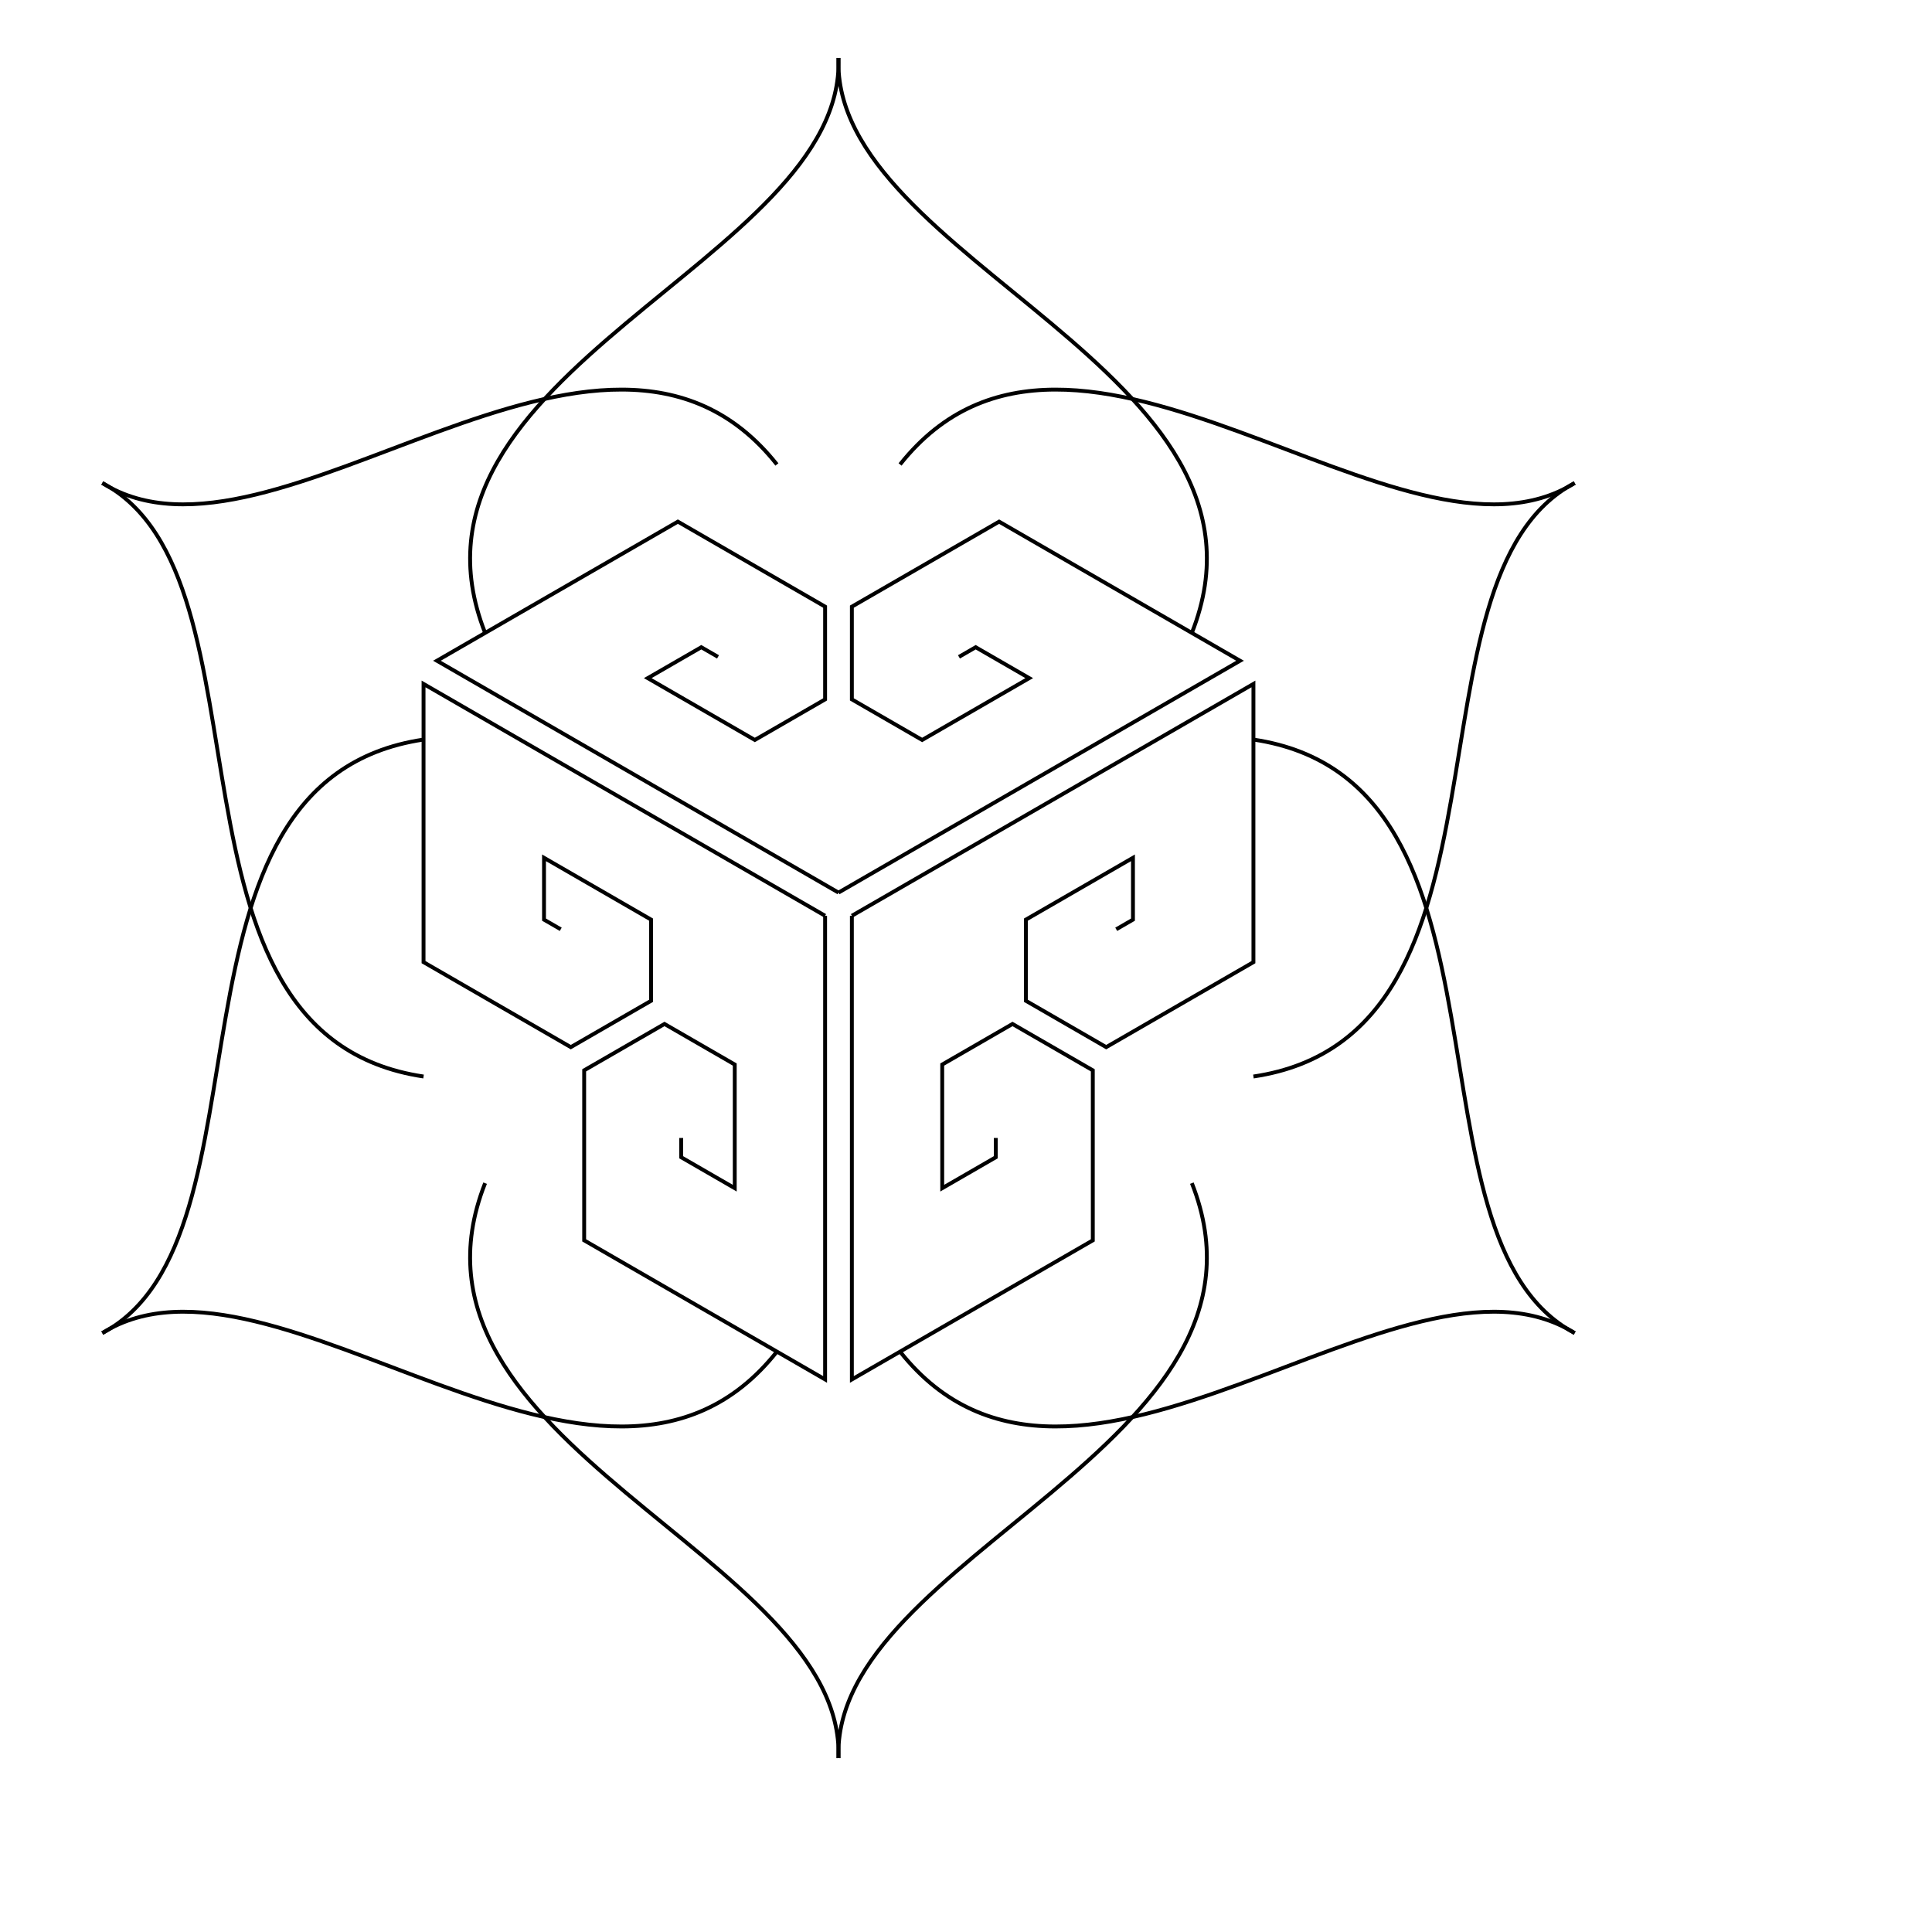
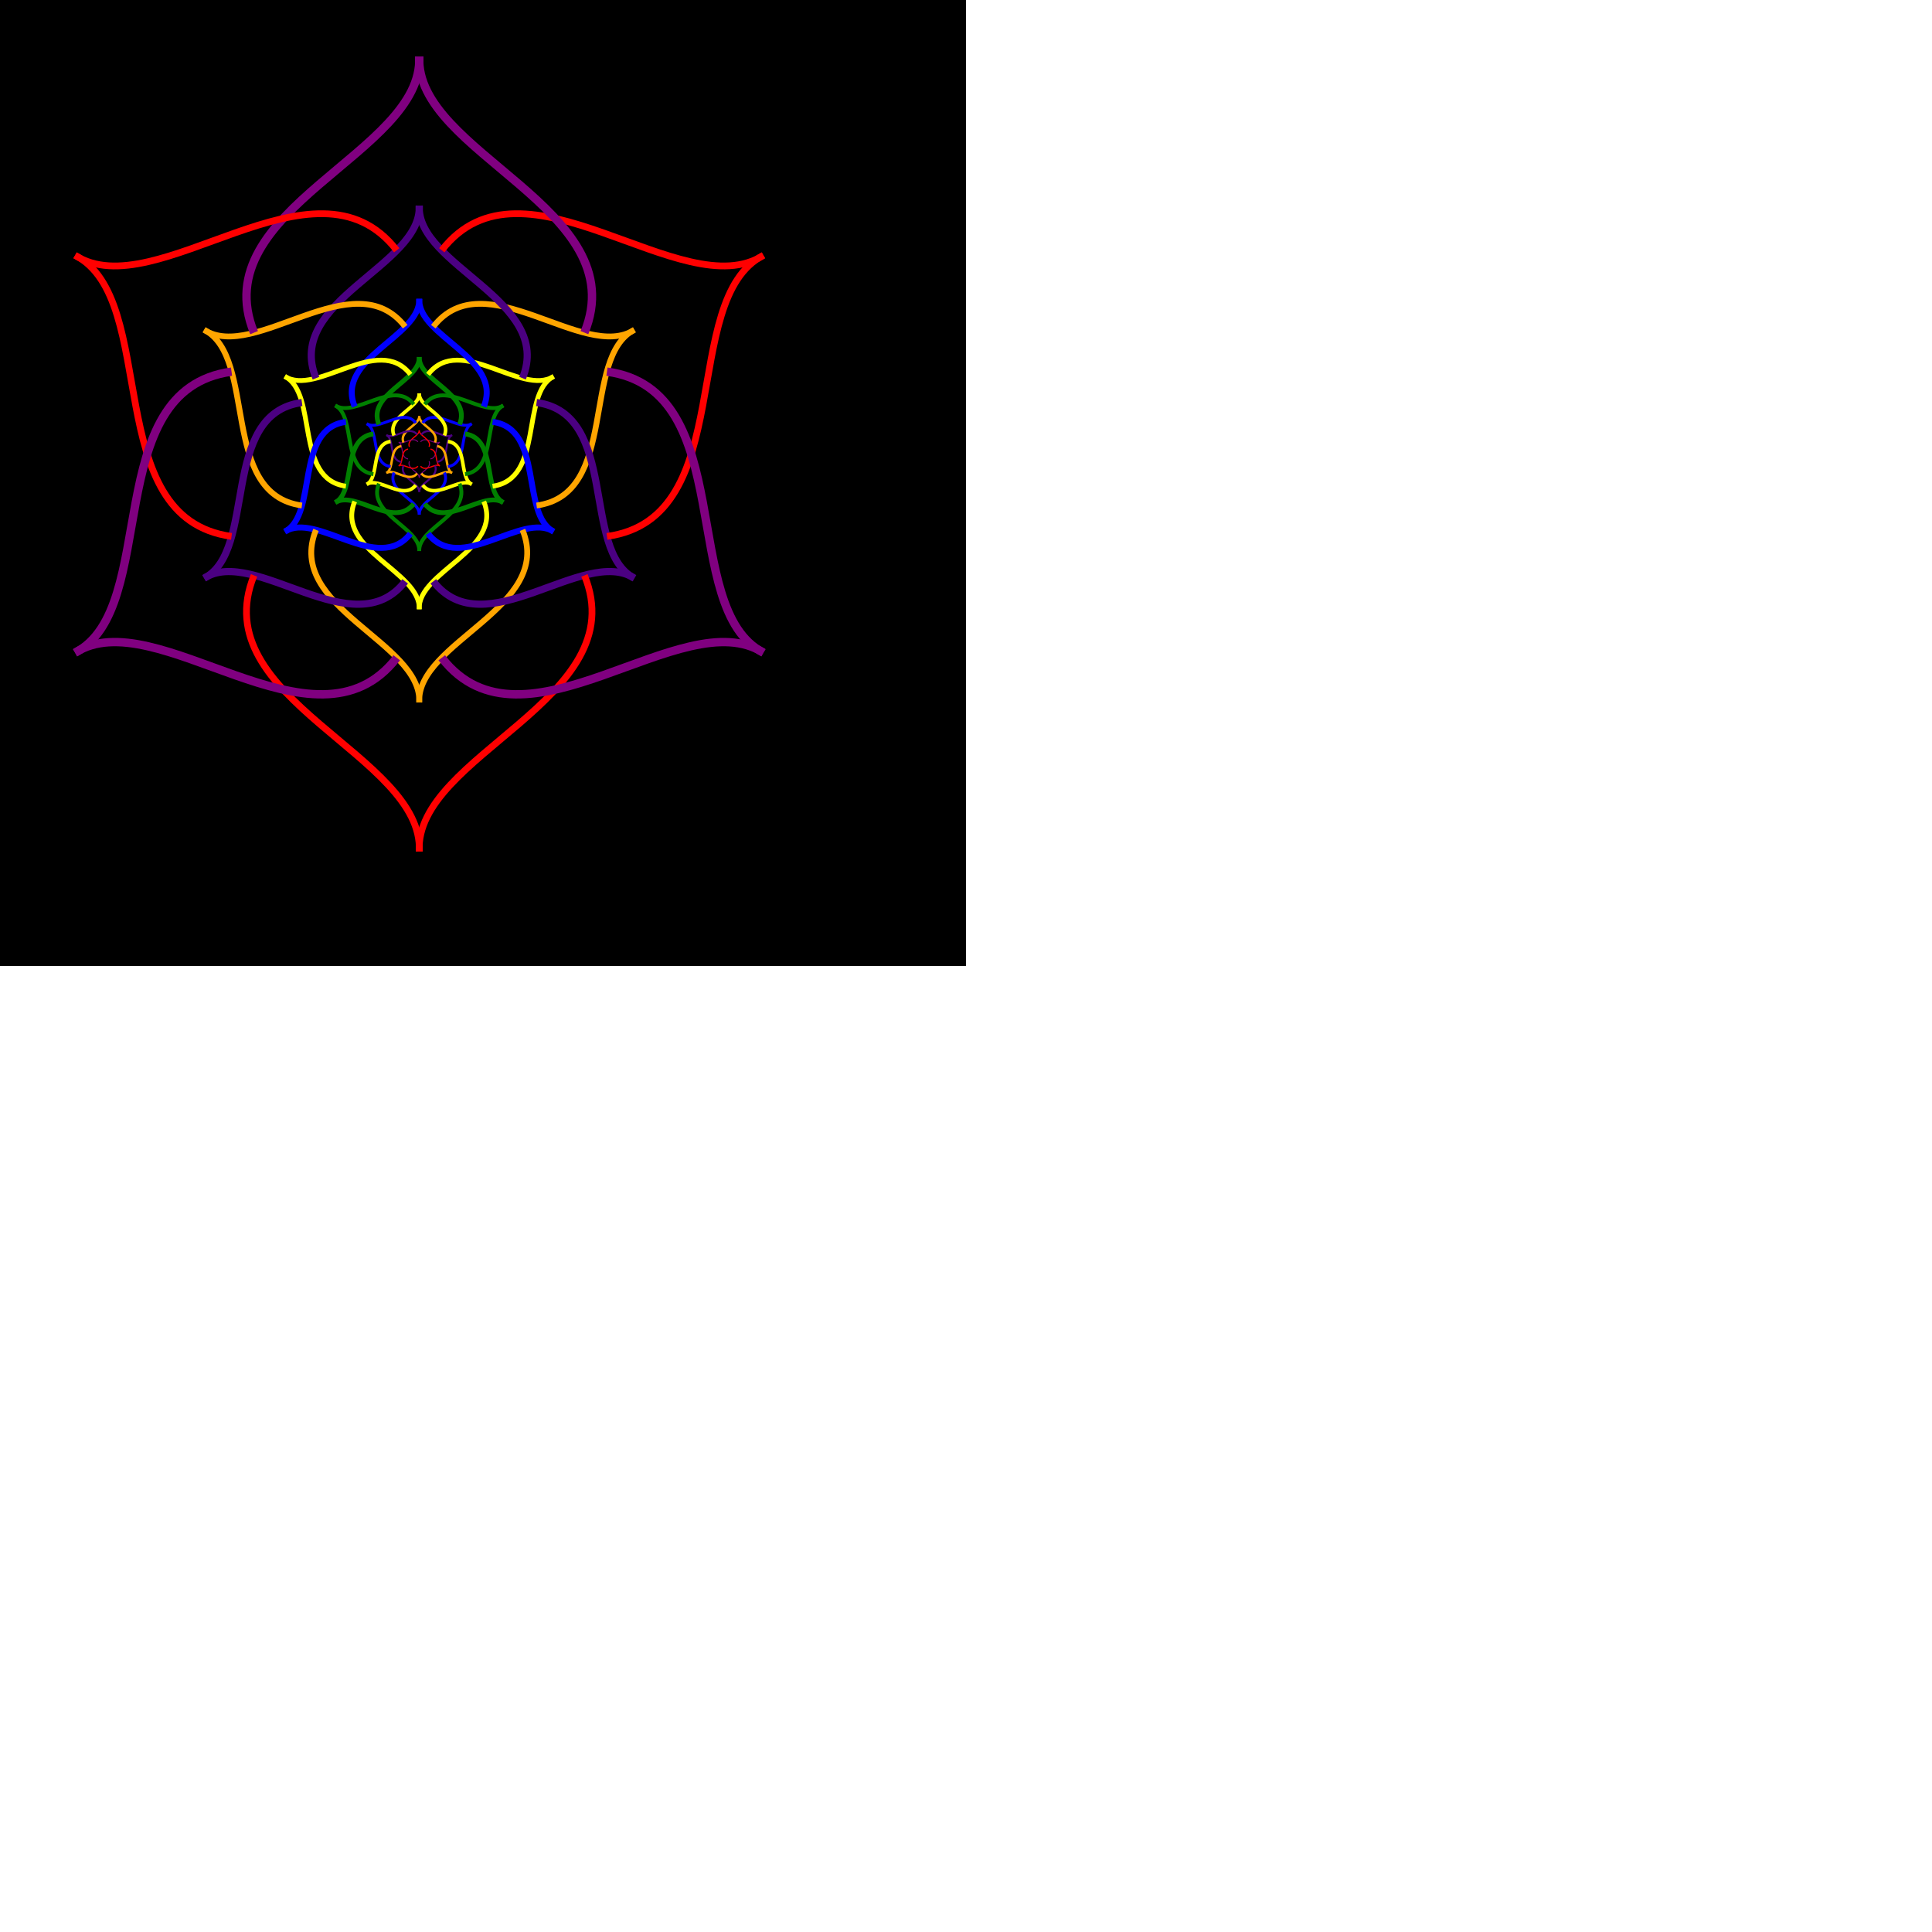
- <svg xmlns="http://www.w3.org/2000/svg" width="500" height="500" viewPort="0 0 120 120" version="1.1">
-   <polyline fill="none" stroke="black" points="217,231 113.077,171 175.431,135 213.536,157 213.536,181 195.349,191.5 167.637,175.5 181.493,167.5 185.823,170 " />
-   <path fill="none" stroke="black" d="M 125.548,163.8  C 98.811,96.116 218.937,67.442 217,15 " />
-   <path fill="none" stroke="black" d="M 232.935,120.2  C 278.183,63.203 363.078,152.898 407.526,125 " />
-   <polyline fill="none" stroke="black" points="217,231 320.923,171 258.569,135 220.464,157 220.464,181 238.651,191.5 266.363,175.5 252.507,167.5 248.177,170 " />
-   <path fill="none" stroke="black" d="M 308.452,163.8  C 335.189,96.116 215.063,67.442 217,15 " />
-   <path fill="none" stroke="black" d="M 324.387,278.6  C 396.372,267.913 361.141,149.544 407.526,125 " />
-   <polyline fill="none" stroke="black" points="220.464,237 324.387,177 324.387,249 286.282,271 265.497,259 265.497,238 293.21,222 293.21,238 288.88,240.5 " />
-   <path fill="none" stroke="black" d="M 324.387,191.4  C 396.372,202.087 361.141,320.456 407.526,345 " />
-   <path fill="none" stroke="black" d="M 308.452,306.2  C 335.189,373.884 215.063,402.558 217,455 " />
-   <polyline fill="none" stroke="black" points="220.464,237 220.464,357 282.818,321 282.818,277 262.033,265 243.847,275.5 243.847,307.5 257.703,299.5 257.703,294.5 " />
-   <path fill="none" stroke="black" d="M 232.935,349.8  C 278.183,406.797 363.078,317.102 407.526,345 " />
-   <path fill="none" stroke="black" d="M 125.548,306.2  C 98.811,373.884 218.937,402.558 217,455 " />
-   <polyline fill="none" stroke="black" points="213.536,237 213.536,357 151.182,321 151.182,277 171.967,265 190.153,275.5 190.153,307.5 176.297,299.5 176.297,294.5 " />
-   <path fill="none" stroke="black" d="M 201.065,349.8  C 155.817,406.797 70.922,317.102 26.474,345 " />
-   <path fill="none" stroke="black" d="M 109.613,278.6  C 37.628,267.913 72.859,149.544 26.474,125 " />
-   <polyline fill="none" stroke="black" points="213.536,237 109.613,177 109.613,249 147.718,271 168.503,259 168.503,238 140.79,222 140.79,238 145.12,240.5 " />
-   <path fill="none" stroke="black" d="M 109.613,191.4  C 37.628,202.087 72.859,320.456 26.474,345 " />
-   <path fill="none" stroke="black" d="M 201.065,120.2  C 155.817,63.203 70.922,152.898 26.474,125 " />
+ <svg xmlns="http://www.w3.org/2000/svg" width="1000" height="1000" viewPort="0 0 120 120" version="1.1">
+   <rect x="0" y="0" width="500" height="500" fill="black" />
+   <path fill="none" stroke="red" stroke-width="0.618" d="M 211.904,231.255  C 210.339,227.427 217.145,225.718 217,222.74 " />
+   <path fill="none" stroke="purple" stroke-width="0.5" d="M 217.695,228.714  C 220.228,225.445 225.111,230.485 227.618,228.87 " />
+   <path fill="none" stroke="red" stroke-width="0.618" d="M 222.096,231.255  C 223.661,227.427 216.855,225.718 217,222.74 " />
+   <path fill="none" stroke="purple" stroke-width="0.5" d="M 222.791,237.541  C 226.888,236.982 224.966,230.233 227.618,228.87 " />
+   <path fill="none" stroke="red" stroke-width="0.618" d="M 222.791,232.459  C 226.888,233.018 224.966,239.767 227.618,241.13 " />
+   <path fill="none" stroke="purple" stroke-width="0.5" d="M 222.096,238.745  C 223.661,242.573 216.855,244.282 217,247.26 " />
+   <path fill="none" stroke="red" stroke-width="0.618" d="M 217.695,241.286  C 220.228,244.555 225.111,239.515 227.618,241.13 " />
+   <path fill="none" stroke="purple" stroke-width="0.5" d="M 211.904,238.745  C 210.339,242.573 217.145,244.282 217,247.26 " />
+   <path fill="none" stroke="red" stroke-width="0.618" d="M 216.305,241.286  C 213.772,244.555 208.889,239.515 206.382,241.13 " />
+   <path fill="none" stroke="purple" stroke-width="0.5" d="M 211.209,237.541  C 207.112,236.982 209.034,230.233 206.382,228.87 " />
+   <path fill="none" stroke="red" stroke-width="0.618" d="M 211.209,232.459  C 207.112,233.018 209.034,239.767 206.382,241.13 " />
+   <path fill="none" stroke="purple" stroke-width="0.5" d="M 216.305,228.714  C 213.772,225.445 208.889,230.485 206.382,228.87 " />
+   <path fill="none" stroke="orange" stroke-width="1.236" d="M 208.846,229.008  C 206.343,222.884 217.232,220.149 217,215.384 " />
+   <path fill="none" stroke="indigo" stroke-width="1" d="M 218.112,224.942  C 222.164,219.713 229.978,227.775 233.988,225.192 " />
+   <path fill="none" stroke="orange" stroke-width="1.236" d="M 225.154,229.008  C 227.657,222.884 216.768,220.149 217,215.384 " />
+   <path fill="none" stroke="indigo" stroke-width="1" d="M 226.266,239.066  C 232.821,238.171 229.745,227.373 233.988,225.192 " />
+   <path fill="none" stroke="orange" stroke-width="1.236" d="M 226.266,230.934  C 232.821,231.829 229.745,242.627 233.988,244.808 " />
+   <path fill="none" stroke="indigo" stroke-width="1" d="M 225.154,240.992  C 227.657,247.116 216.768,249.851 217,254.616 " />
+   <path fill="none" stroke="orange" stroke-width="1.236" d="M 218.112,245.058  C 222.164,250.287 229.978,242.225 233.988,244.808 " />
+   <path fill="none" stroke="indigo" stroke-width="1" d="M 208.846,240.992  C 206.343,247.116 217.232,249.851 217,254.616 " />
+   <path fill="none" stroke="orange" stroke-width="1.236" d="M 215.888,245.058  C 211.836,250.287 204.022,242.225 200.012,244.808 " />
+   <path fill="none" stroke="indigo" stroke-width="1" d="M 207.734,239.066  C 201.179,238.171 204.255,227.373 200.012,225.192 " />
+   <path fill="none" stroke="orange" stroke-width="1.236" d="M 207.734,230.934  C 201.179,231.829 204.255,242.627 200.012,244.808 " />
+   <path fill="none" stroke="indigo" stroke-width="1" d="M 215.888,224.942  C 211.836,219.713 204.022,227.775 200.012,225.192 " />
+   <path fill="none" stroke="yellow" stroke-width="1.854" d="M 203.953,225.413  C 199.948,215.614 217.371,211.238 217,203.614 " />
+   <path fill="none" stroke="blue" stroke-width="1.5" d="M 218.779,218.908  C 225.263,210.54 237.764,223.441 244.181,219.307 " />
+   <path fill="none" stroke="yellow" stroke-width="1.854" d="M 230.047,225.413  C 234.052,215.614 216.629,211.238 217,203.614 " />
+   <path fill="none" stroke="blue" stroke-width="1.5" d="M 231.826,241.505  C 242.314,240.074 237.393,222.797 244.181,219.307 " />
+   <path fill="none" stroke="yellow" stroke-width="1.854" d="M 231.826,228.495  C 242.314,229.926 237.393,247.203 244.181,250.693 " />
+   <path fill="none" stroke="blue" stroke-width="1.5" d="M 230.047,244.587  C 234.052,254.386 216.629,258.762 217,266.386 " />
+   <path fill="none" stroke="yellow" stroke-width="1.854" d="M 218.779,251.092  C 225.263,259.46 237.764,246.559 244.181,250.693 " />
+   <path fill="none" stroke="blue" stroke-width="1.5" d="M 203.953,244.587  C 199.948,254.386 217.371,258.762 217,266.386 " />
+   <path fill="none" stroke="yellow" stroke-width="1.854" d="M 215.221,251.092  C 208.737,259.46 196.236,246.559 189.819,250.693 " />
+   <path fill="none" stroke="blue" stroke-width="1.5" d="M 202.174,241.505  C 191.686,240.074 196.607,222.797 189.819,219.307 " />
+   <path fill="none" stroke="yellow" stroke-width="1.854" d="M 202.174,228.495  C 191.686,229.926 196.607,247.203 189.819,250.693 " />
+   <path fill="none" stroke="blue" stroke-width="1.5" d="M 215.221,218.908  C 208.737,210.54 196.236,223.441 189.819,219.307 " />
+   <path fill="none" stroke="green" stroke-width="2.472" d="M 196.125,219.661  C 189.718,203.983 217.594,196.981 217,184.782 " />
+   <path fill="none" stroke="green" stroke-width="2" d="M 219.847,209.252  C 230.22,195.864 250.222,216.505 260.49,209.891 " />
+   <path fill="none" stroke="green" stroke-width="2.472" d="M 237.875,219.661  C 244.282,203.983 216.406,196.981 217,184.782 " />
+   <path fill="none" stroke="green" stroke-width="2" d="M 240.722,245.409  C 257.503,243.119 249.628,215.476 260.49,209.891 " />
+   <path fill="none" stroke="green" stroke-width="2.472" d="M 240.722,224.591  C 257.503,226.881 249.628,254.524 260.49,260.109 " />
+   <path fill="none" stroke="green" stroke-width="2" d="M 237.875,250.339  C 244.282,266.017 216.406,273.019 217,285.218 " />
+   <path fill="none" stroke="green" stroke-width="2.472" d="M 219.847,260.748  C 230.22,274.136 250.222,253.495 260.49,260.109 " />
+   <path fill="none" stroke="green" stroke-width="2" d="M 196.125,250.339  C 189.718,266.017 217.594,273.019 217,285.218 " />
+   <path fill="none" stroke="green" stroke-width="2.472" d="M 214.153,260.748  C 203.78,274.136 183.778,253.495 173.51,260.109 " />
+   <path fill="none" stroke="green" stroke-width="2" d="M 193.278,245.409  C 176.497,243.119 184.372,215.476 173.51,209.891 " />
+   <path fill="none" stroke="green" stroke-width="2.472" d="M 193.278,224.591  C 176.497,226.881 184.372,254.524 173.51,260.109 " />
+   <path fill="none" stroke="green" stroke-width="2" d="M 214.153,209.252  C 203.78,195.864 183.778,216.505 173.51,209.891 " />
+   <path fill="none" stroke="blue" stroke-width="3.09" d="M 183.6,210.457  C 173.348,185.372 217.951,174.17 217,154.652 " />
+   <path fill="none" stroke="yellow" stroke-width="2.5" d="M 221.555,193.803  C 238.153,172.383 270.156,205.408 286.584,194.826 " />
+   <path fill="none" stroke="blue" stroke-width="3.09" d="M 250.4,210.457  C 260.652,185.372 216.049,174.17 217,154.652 " />
+   <path fill="none" stroke="yellow" stroke-width="2.5" d="M 254.955,251.654  C 281.805,247.99 269.205,203.761 286.584,194.826 " />
+   <path fill="none" stroke="blue" stroke-width="3.09" d="M 254.955,218.346  C 281.805,222.01 269.205,266.239 286.584,275.174 " />
+   <path fill="none" stroke="yellow" stroke-width="2.5" d="M 250.4,259.543  C 260.652,284.628 216.049,295.83 217,315.348 " />
+   <path fill="none" stroke="blue" stroke-width="3.09" d="M 221.555,276.197  C 238.153,297.617 270.156,264.592 286.584,275.174 " />
+   <path fill="none" stroke="yellow" stroke-width="2.5" d="M 183.6,259.543  C 173.348,284.628 217.951,295.83 217,315.348 " />
+   <path fill="none" stroke="blue" stroke-width="3.09" d="M 212.445,276.197  C 195.847,297.617 163.844,264.592 147.416,275.174 " />
+   <path fill="none" stroke="yellow" stroke-width="2.5" d="M 179.045,251.654  C 152.195,247.99 164.795,203.761 147.416,194.826 " />
+   <path fill="none" stroke="blue" stroke-width="3.09" d="M 179.045,218.346  C 152.195,222.01 164.795,266.239 147.416,275.174 " />
+   <path fill="none" stroke="yellow" stroke-width="2.5" d="M 212.445,193.803  C 195.847,172.383 163.844,205.408 147.416,194.826 " />
+   <path fill="none" stroke="indigo" stroke-width="3.708" d="M 163.56,195.732  C 147.157,155.596 218.521,137.672 217,106.443 " />
+   <path fill="none" stroke="orange" stroke-width="3" d="M 224.287,169.085  C 250.844,134.812 302.05,187.653 328.334,170.721 " />
+   <path fill="none" stroke="indigo" stroke-width="3.708" d="M 270.44,195.732  C 286.843,155.596 215.479,137.672 217,106.443 " />
+   <path fill="none" stroke="orange" stroke-width="3" d="M 277.728,261.646  C 320.688,255.784 300.528,185.018 328.334,170.721 " />
+   <path fill="none" stroke="indigo" stroke-width="3.708" d="M 277.728,208.354  C 320.688,214.216 300.528,284.982 328.334,299.279 " />
+   <path fill="none" stroke="orange" stroke-width="3" d="M 270.44,274.268  C 286.843,314.404 215.479,332.328 217,363.557 " />
+   <path fill="none" stroke="indigo" stroke-width="3.708" d="M 224.287,300.915  C 250.844,335.188 302.05,282.347 328.334,299.279 " />
+   <path fill="none" stroke="orange" stroke-width="3" d="M 163.56,274.268  C 147.157,314.404 218.521,332.328 217,363.557 " />
+   <path fill="none" stroke="indigo" stroke-width="3.708" d="M 209.713,300.915  C 183.156,335.188 131.95,282.347 105.666,299.279 " />
+   <path fill="none" stroke="orange" stroke-width="3" d="M 156.272,261.646  C 113.312,255.784 133.472,185.018 105.666,170.721 " />
+   <path fill="none" stroke="indigo" stroke-width="3.708" d="M 156.272,208.354  C 113.312,214.216 133.472,284.982 105.666,299.279 " />
+   <path fill="none" stroke="orange" stroke-width="3" d="M 209.713,169.085  C 183.156,134.812 131.95,187.653 105.666,170.721 " />
+   <path fill="none" stroke="purple" stroke-width="4.326" d="M 131.496,172.171  C 105.251,107.954 219.434,79.275 217,29.308 " />
+   <path fill="none" stroke="red" stroke-width="3.5" d="M 228.66,129.536  C 271.151,74.699 353.079,159.245 395.134,132.154 " />
+   <path fill="none" stroke="purple" stroke-width="4.326" d="M 302.504,172.171  C 328.749,107.954 214.566,79.275 217,29.308 " />
+   <path fill="none" stroke="red" stroke-width="3.5" d="M 314.164,277.634  C 382.9,268.254 350.645,155.029 395.134,132.154 " />
+   <path fill="none" stroke="purple" stroke-width="4.326" d="M 314.164,192.366  C 382.9,201.746 350.645,314.971 395.134,337.846 " />
+   <path fill="none" stroke="red" stroke-width="3.5" d="M 302.504,297.829  C 328.749,362.046 214.566,390.725 217,440.692 " />
+   <path fill="none" stroke="purple" stroke-width="4.326" d="M 228.66,340.464  C 271.151,395.301 353.079,310.755 395.134,337.846 " />
+   <path fill="none" stroke="red" stroke-width="3.5" d="M 131.496,297.829  C 105.251,362.046 219.434,390.725 217,440.692 " />
+   <path fill="none" stroke="purple" stroke-width="4.326" d="M 205.34,340.464  C 162.849,395.301 80.921,310.755 38.866,337.846 " />
+   <path fill="none" stroke="red" stroke-width="3.5" d="M 119.836,277.634  C 51.1,268.254 83.355,155.029 38.866,132.154 " />
+   <path fill="none" stroke="purple" stroke-width="4.326" d="M 119.836,192.366  C 51.1,201.746 83.355,314.971 38.866,337.846 " />
+   <path fill="none" stroke="red" stroke-width="3.5" d="M 205.34,129.536  C 162.849,74.699 80.921,159.245 38.866,132.154 " />
</svg>
